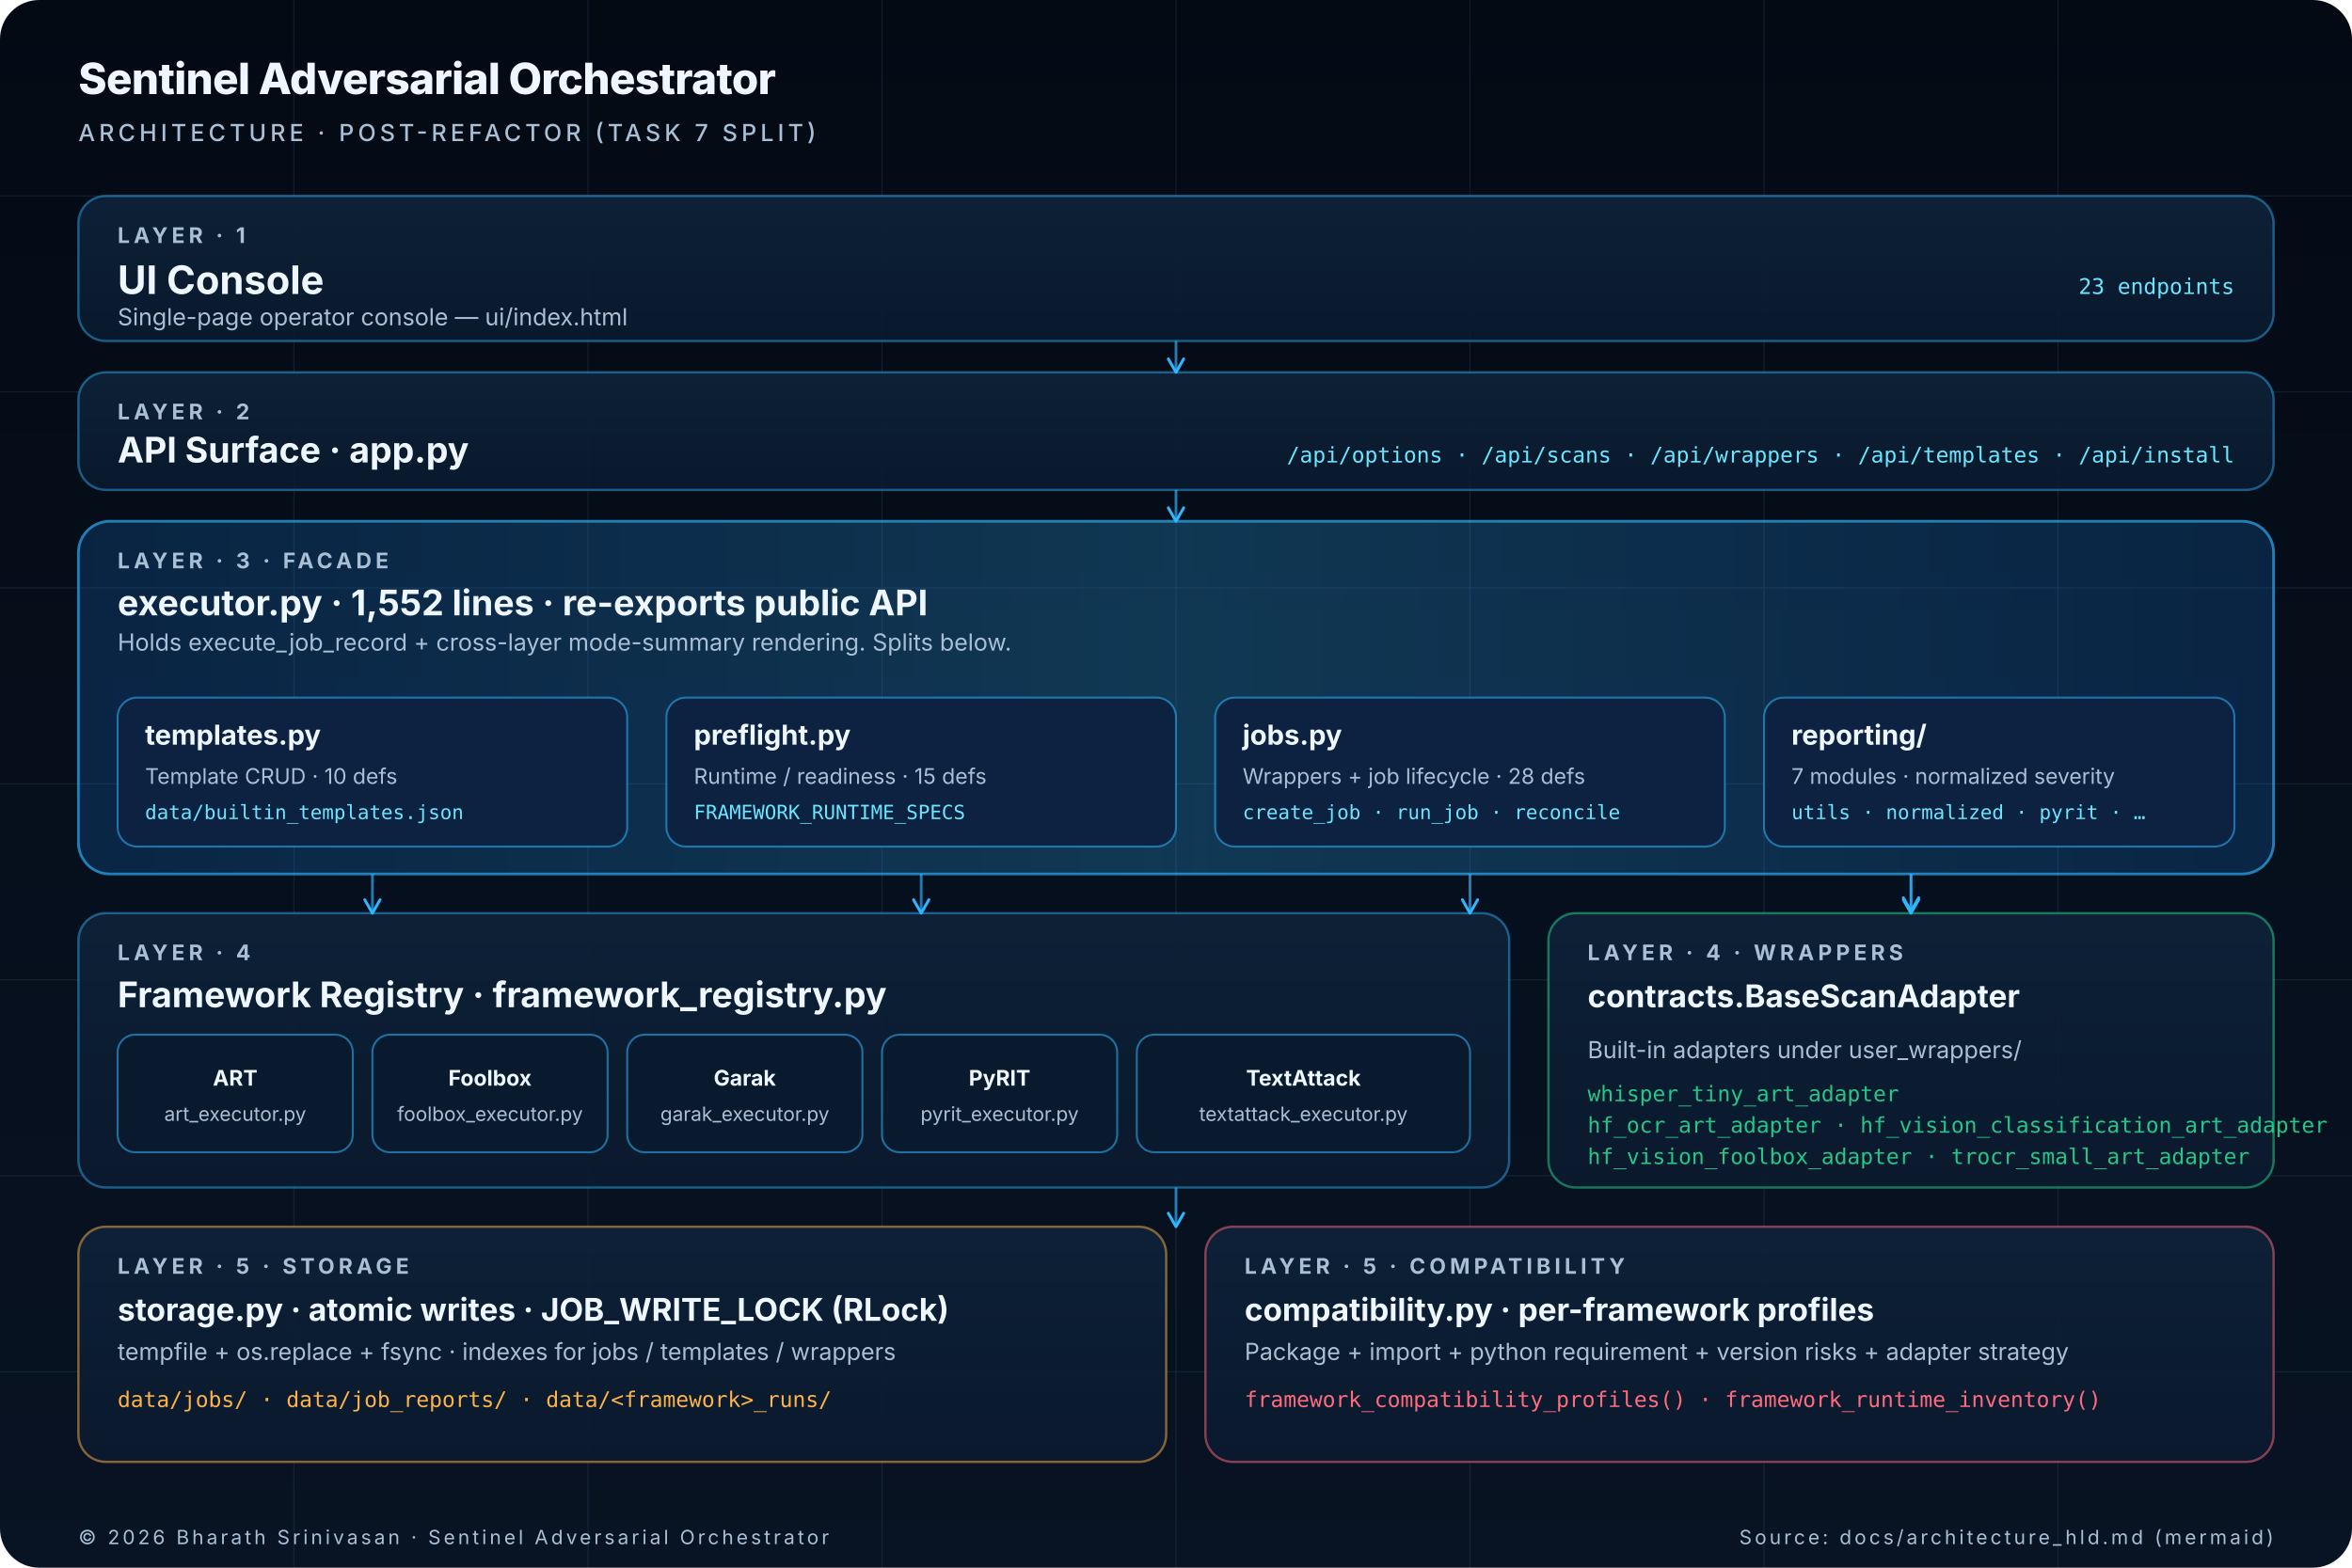
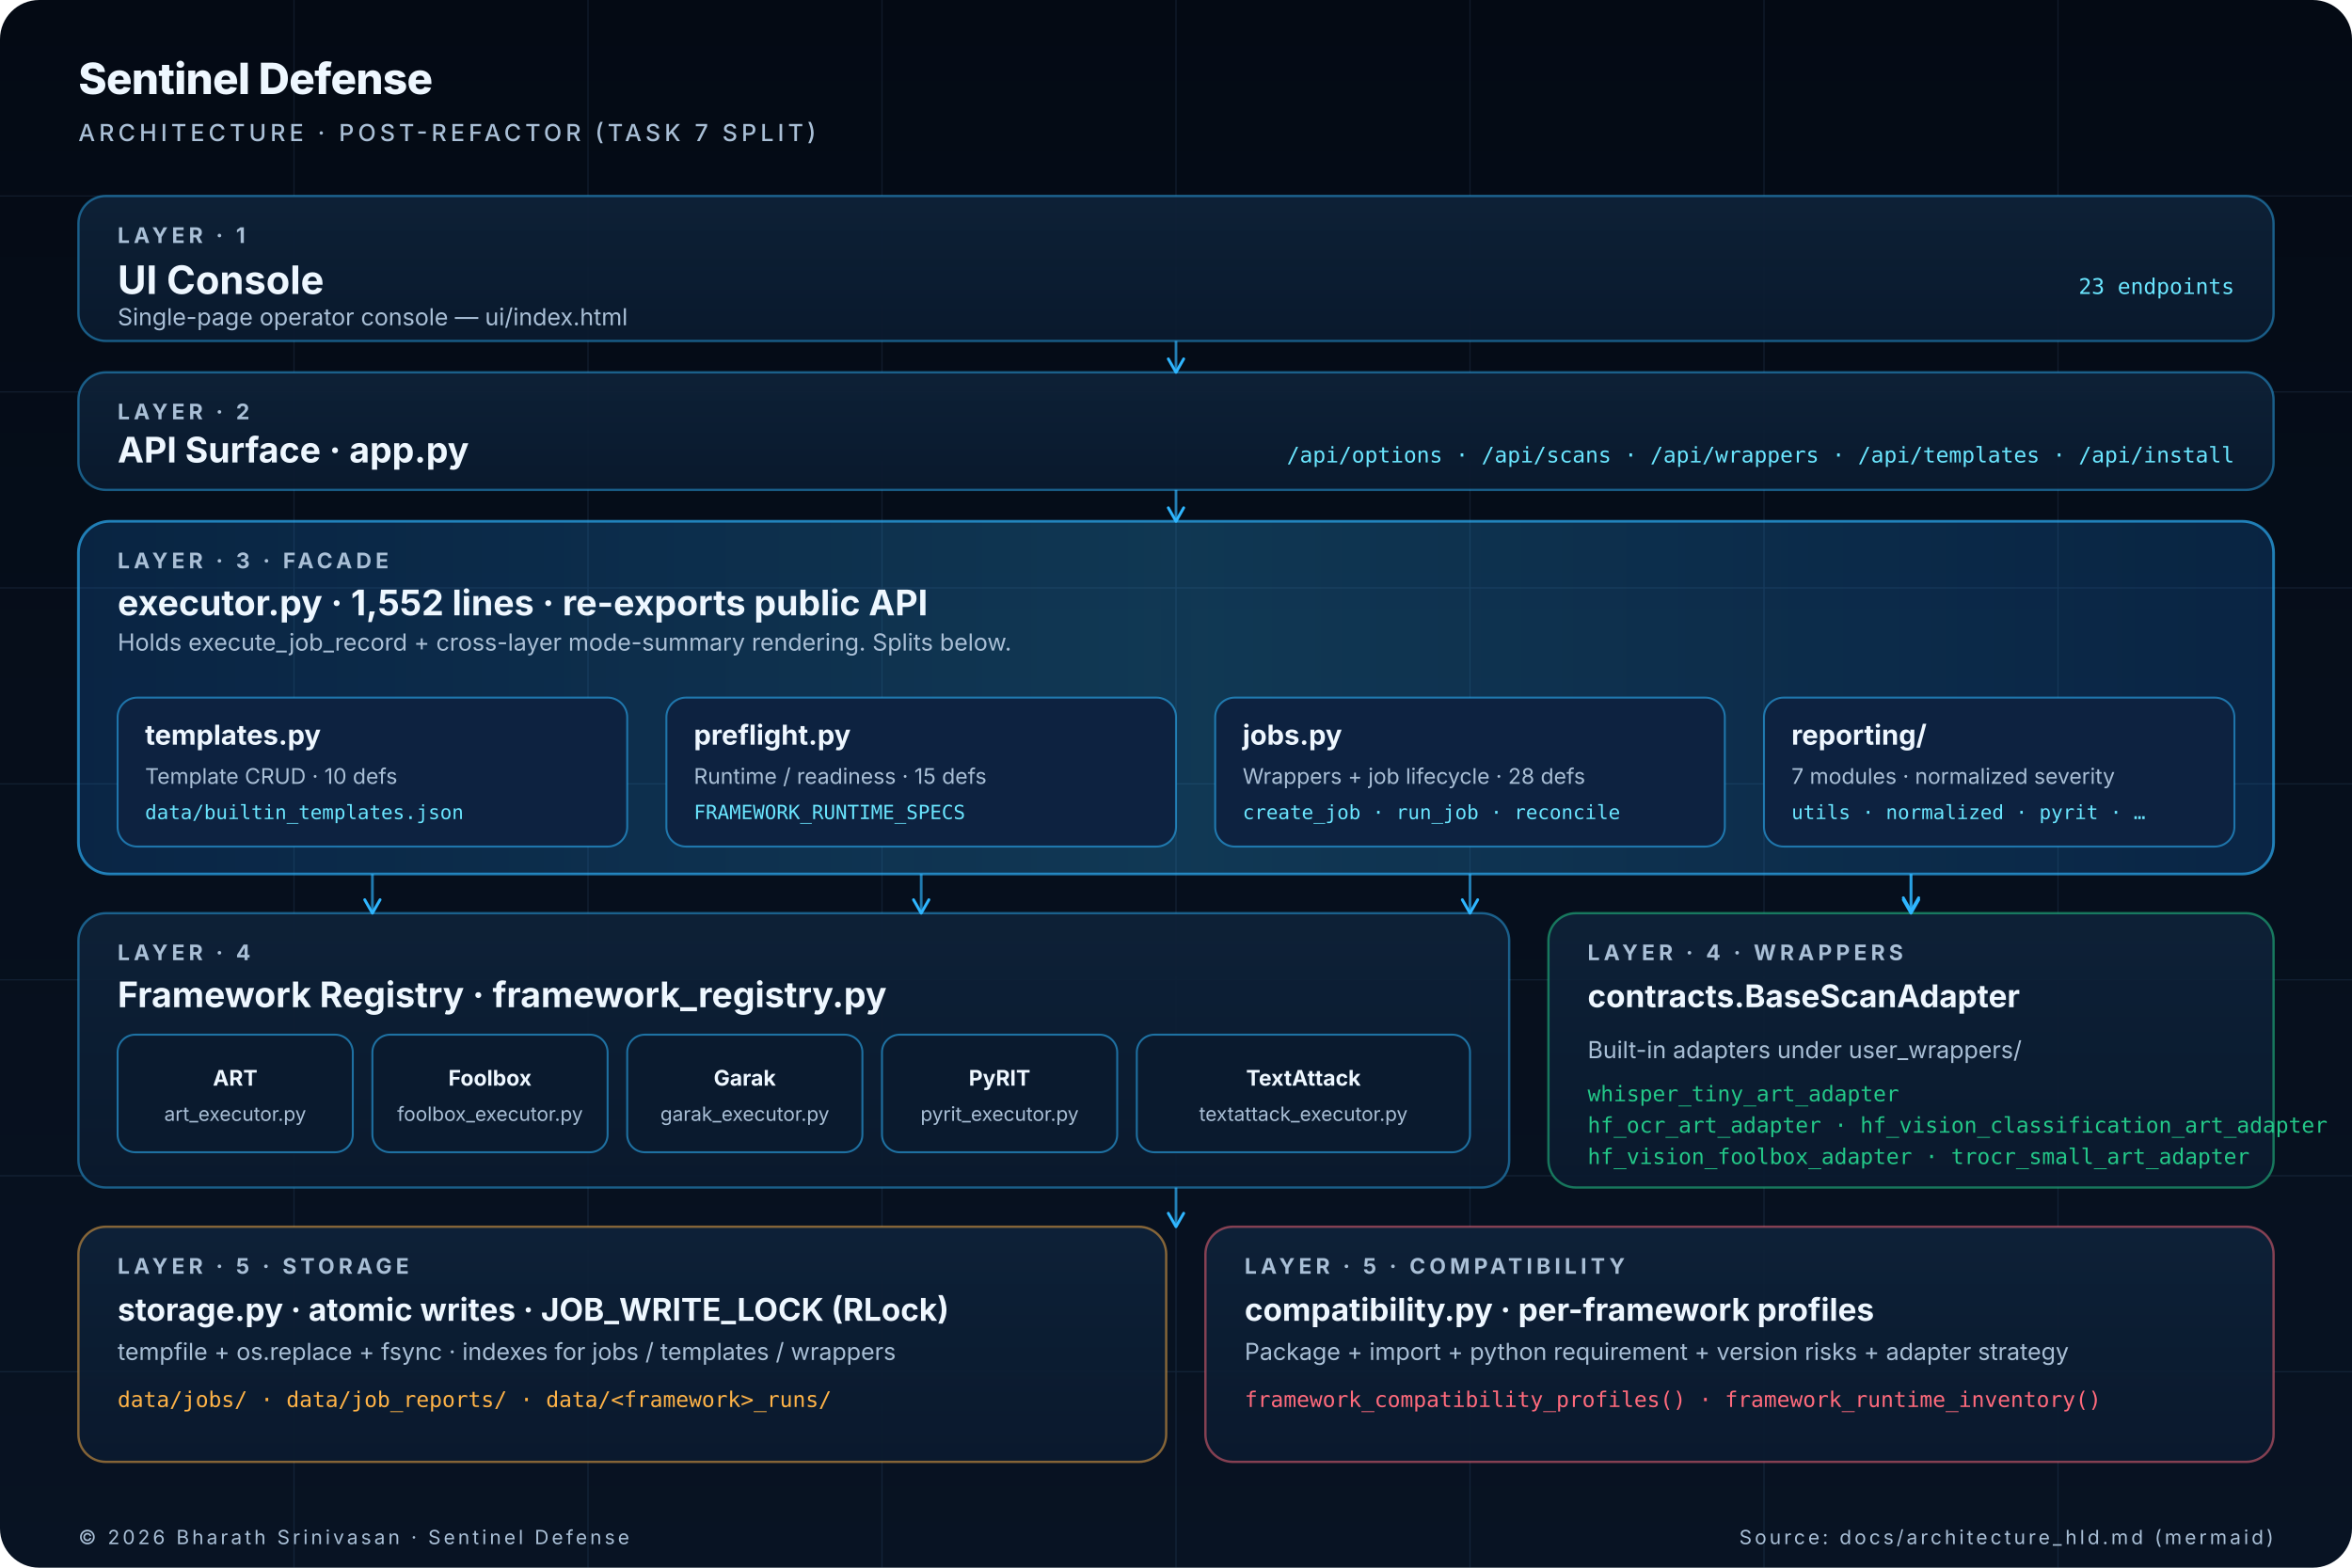
- <svg xmlns="http://www.w3.org/2000/svg" viewBox="0 0 1200 800" width="1200" height="800" role="img" aria-label="Sentinel Adversarial Orchestrator architecture diagram">
+ <svg xmlns="http://www.w3.org/2000/svg" viewBox="0 0 1200 800" width="1200" height="800" role="img" aria-label="Sentinel Defense architecture diagram">
  <defs>
    <linearGradient id="cardGrad" x1="0" y1="0" x2="0" y2="1">
      <stop offset="0%" stop-color="#0e2138" stop-opacity="0.95" />
      <stop offset="100%" stop-color="#0a1a2e" stop-opacity="0.92" />
    </linearGradient>
    <linearGradient id="facadeGrad" x1="0" y1="0" x2="1" y2="0">
      <stop offset="0%" stop-color="#1a8cff" stop-opacity="0.18" />
      <stop offset="50%" stop-color="#2fb6ff" stop-opacity="0.25" />
      <stop offset="100%" stop-color="#1a8cff" stop-opacity="0.18" />
    </linearGradient>
    <linearGradient id="bgGrad" x1="0" y1="0" x2="0" y2="1">
      <stop offset="0%" stop-color="#040a14" />
      <stop offset="100%" stop-color="#081323" />
    </linearGradient>
    <marker id="arrowHead" viewBox="0 0 10 10" refX="9" refY="5" markerWidth="7" markerHeight="7" orient="auto-start-reverse">
      <path d="M2 1L9 5L2 9" fill="none" stroke="#2fb6ff" stroke-width="1.5" stroke-linecap="round" stroke-linejoin="round" />
    </marker>
  </defs>
  <rect x="0" y="0" width="1200" height="800" rx="20" fill="url(#bgGrad)" />
  <g opacity="0.10" stroke="#7ec0ff" stroke-width="0.6">
    <path d="M0 100 H1200" />
    <path d="M0 200 H1200" />
    <path d="M0 300 H1200" />
    <path d="M0 400 H1200" />
    <path d="M0 500 H1200" />
    <path d="M0 600 H1200" />
    <path d="M0 700 H1200" />
    <path d="M150 0 V800" />
    <path d="M300 0 V800" />
    <path d="M450 0 V800" />
    <path d="M600 0 V800" />
    <path d="M750 0 V800" />
    <path d="M900 0 V800" />
    <path d="M1050 0 V800" />
  </g>
  <g font-family="Inter, 'SF Pro Display', 'Avenir Next', 'Segoe UI', Arial, sans-serif" fill="#eef7ff">
-     <text x="40" y="48" font-size="22" font-weight="800" letter-spacing="-0.3">Sentinel Adversarial Orchestrator</text>
+     <text x="40" y="48" font-size="22" font-weight="800" letter-spacing="-0.3">Sentinel Defense</text>
    <text x="40" y="72" font-size="12" font-weight="500" letter-spacing="2" fill="#a9bfd6">ARCHITECTURE · POST-REFACTOR (TASK 7 SPLIT)</text>
  </g>
  <g>
    <rect x="40" y="100" width="1120" height="74" rx="14" fill="url(#cardGrad)" stroke="#2fb6ff" stroke-opacity="0.45" stroke-width="1.2" />
    <text x="60" y="124" font-family="Inter, sans-serif" font-size="11" font-weight="700" letter-spacing="2" fill="#a9bfd6">LAYER · 1</text>
    <text x="60" y="150" font-family="Inter, sans-serif" font-size="20" font-weight="700" fill="#eef7ff">UI Console</text>
    <text x="60" y="166" font-family="Inter, sans-serif" font-size="12" fill="#a9bfd6">Single-page operator console — ui/index.html</text>
    <text x="1140" y="150" text-anchor="end" font-family="JetBrains Mono, ui-monospace, Menlo, monospace" font-size="11" fill="#6ae6ff">23 endpoints</text>
  </g>
  <g>
    <rect x="40" y="190" width="1120" height="60" rx="14" fill="url(#cardGrad)" stroke="#2fb6ff" stroke-opacity="0.45" stroke-width="1.2" />
    <text x="60" y="214" font-family="Inter, sans-serif" font-size="11" font-weight="700" letter-spacing="2" fill="#a9bfd6">LAYER · 2</text>
    <text x="60" y="236" font-family="Inter, sans-serif" font-size="18" font-weight="700" fill="#eef7ff">API Surface · app.py</text>
    <text x="1140" y="236" text-anchor="end" font-family="JetBrains Mono, ui-monospace, Menlo, monospace" font-size="11" fill="#6ae6ff">/api/options · /api/scans · /api/wrappers · /api/templates · /api/install</text>
  </g>
  <g>
    <rect x="40" y="266" width="1120" height="180" rx="16" fill="url(#facadeGrad)" stroke="#2fb6ff" stroke-opacity="0.65" stroke-width="1.4" />
    <text x="60" y="290" font-family="Inter, sans-serif" font-size="11" font-weight="700" letter-spacing="2" fill="#a9bfd6">LAYER · 3 · FACADE</text>
    <text x="60" y="314" font-family="Inter, sans-serif" font-size="18" font-weight="700" fill="#eef7ff">executor.py · 1,552 lines · re-exports public API</text>
    <text x="60" y="332" font-family="Inter, sans-serif" font-size="12" fill="#a9bfd6">Holds execute_job_record + cross-layer mode-summary rendering. Splits below.</text>
    <g>
      <rect x="60" y="356" width="260" height="76" rx="10" fill="#0d2240" stroke="#2fb6ff" stroke-opacity="0.55" />
      <text x="74" y="380" font-family="Inter, sans-serif" font-size="14" font-weight="700" fill="#eef7ff">templates.py</text>
      <text x="74" y="400" font-family="Inter, sans-serif" font-size="11" fill="#a9bfd6">Template CRUD · 10 defs</text>
      <text x="74" y="418" font-family="JetBrains Mono, ui-monospace, monospace" font-size="10" fill="#6ae6ff">data/builtin_templates.json</text>
    </g>
    <g>
      <rect x="340" y="356" width="260" height="76" rx="10" fill="#0d2240" stroke="#2fb6ff" stroke-opacity="0.55" />
      <text x="354" y="380" font-family="Inter, sans-serif" font-size="14" font-weight="700" fill="#eef7ff">preflight.py</text>
      <text x="354" y="400" font-family="Inter, sans-serif" font-size="11" fill="#a9bfd6">Runtime / readiness · 15 defs</text>
      <text x="354" y="418" font-family="JetBrains Mono, ui-monospace, monospace" font-size="10" fill="#6ae6ff">FRAMEWORK_RUNTIME_SPECS</text>
    </g>
    <g>
      <rect x="620" y="356" width="260" height="76" rx="10" fill="#0d2240" stroke="#2fb6ff" stroke-opacity="0.55" />
      <text x="634" y="380" font-family="Inter, sans-serif" font-size="14" font-weight="700" fill="#eef7ff">jobs.py</text>
      <text x="634" y="400" font-family="Inter, sans-serif" font-size="11" fill="#a9bfd6">Wrappers + job lifecycle · 28 defs</text>
      <text x="634" y="418" font-family="JetBrains Mono, ui-monospace, monospace" font-size="10" fill="#6ae6ff">create_job · run_job · reconcile</text>
    </g>
    <g>
      <rect x="900" y="356" width="240" height="76" rx="10" fill="#0d2240" stroke="#2fb6ff" stroke-opacity="0.55" />
      <text x="914" y="380" font-family="Inter, sans-serif" font-size="14" font-weight="700" fill="#eef7ff">reporting/</text>
      <text x="914" y="400" font-family="Inter, sans-serif" font-size="11" fill="#a9bfd6">7 modules · normalized severity</text>
      <text x="914" y="418" font-family="JetBrains Mono, ui-monospace, monospace" font-size="10" fill="#6ae6ff">utils · normalized · pyrit · …</text>
    </g>
  </g>
  <g>
    <rect x="40" y="466" width="730" height="140" rx="14" fill="url(#cardGrad)" stroke="#2fb6ff" stroke-opacity="0.45" stroke-width="1.2" />
    <text x="60" y="490" font-family="Inter, sans-serif" font-size="11" font-weight="700" letter-spacing="2" fill="#a9bfd6">LAYER · 4</text>
    <text x="60" y="514" font-family="Inter, sans-serif" font-size="18" font-weight="700" fill="#eef7ff">Framework Registry · framework_registry.py</text>
    <g font-family="Inter, sans-serif" font-size="11" fill="#eef7ff">
      <g>
        <rect x="60" y="528" width="120" height="60" rx="9" fill="#0a1a2e" stroke="#2fb6ff" stroke-opacity="0.55" />
        <text x="120" y="554" text-anchor="middle" font-weight="700">ART</text>
        <text x="120" y="572" text-anchor="middle" font-size="10" fill="#a9bfd6">art_executor.py</text>
      </g>
      <g>
        <rect x="190" y="528" width="120" height="60" rx="9" fill="#0a1a2e" stroke="#2fb6ff" stroke-opacity="0.55" />
        <text x="250" y="554" text-anchor="middle" font-weight="700">Foolbox</text>
        <text x="250" y="572" text-anchor="middle" font-size="10" fill="#a9bfd6">foolbox_executor.py</text>
      </g>
      <g>
        <rect x="320" y="528" width="120" height="60" rx="9" fill="#0a1a2e" stroke="#2fb6ff" stroke-opacity="0.55" />
        <text x="380" y="554" text-anchor="middle" font-weight="700">Garak</text>
        <text x="380" y="572" text-anchor="middle" font-size="10" fill="#a9bfd6">garak_executor.py</text>
      </g>
      <g>
        <rect x="450" y="528" width="120" height="60" rx="9" fill="#0a1a2e" stroke="#2fb6ff" stroke-opacity="0.55" />
        <text x="510" y="554" text-anchor="middle" font-weight="700">PyRIT</text>
        <text x="510" y="572" text-anchor="middle" font-size="10" fill="#a9bfd6">pyrit_executor.py</text>
      </g>
      <g>
        <rect x="580" y="528" width="170" height="60" rx="9" fill="#0a1a2e" stroke="#2fb6ff" stroke-opacity="0.55" />
        <text x="665" y="554" text-anchor="middle" font-weight="700">TextAttack</text>
        <text x="665" y="572" text-anchor="middle" font-size="10" fill="#a9bfd6">textattack_executor.py</text>
      </g>
    </g>
  </g>
  <g>
    <rect x="790" y="466" width="370" height="140" rx="14" fill="url(#cardGrad)" stroke="#23c788" stroke-opacity="0.55" stroke-width="1.2" />
    <text x="810" y="490" font-family="Inter, sans-serif" font-size="11" font-weight="700" letter-spacing="2" fill="#a9bfd6">LAYER · 4 · WRAPPERS</text>
    <text x="810" y="514" font-family="Inter, sans-serif" font-size="16" font-weight="700" fill="#eef7ff">contracts.BaseScanAdapter</text>
    <text x="810" y="540" font-family="Inter, sans-serif" font-size="12" fill="#a9bfd6">Built-in adapters under user_wrappers/</text>
    <text x="810" y="562" font-family="JetBrains Mono, ui-monospace, monospace" font-size="11" fill="#23c788">whisper_tiny_art_adapter</text>
    <text x="810" y="578" font-family="JetBrains Mono, ui-monospace, monospace" font-size="11" fill="#23c788">hf_ocr_art_adapter · hf_vision_classification_art_adapter</text>
    <text x="810" y="594" font-family="JetBrains Mono, ui-monospace, monospace" font-size="11" fill="#23c788">hf_vision_foolbox_adapter · trocr_small_art_adapter</text>
  </g>
  <g>
    <rect x="40" y="626" width="555" height="120" rx="14" fill="url(#cardGrad)" stroke="#ffb347" stroke-opacity="0.5" stroke-width="1.2" />
    <text x="60" y="650" font-family="Inter, sans-serif" font-size="11" font-weight="700" letter-spacing="2" fill="#a9bfd6">LAYER · 5 · STORAGE</text>
    <text x="60" y="674" font-family="Inter, sans-serif" font-size="16" font-weight="700" fill="#eef7ff">storage.py · atomic writes · JOB_WRITE_LOCK (RLock)</text>
    <text x="60" y="694" font-family="Inter, sans-serif" font-size="12" fill="#a9bfd6">tempfile + os.replace + fsync · indexes for jobs / templates / wrappers</text>
    <text x="60" y="718" font-family="JetBrains Mono, ui-monospace, monospace" font-size="11" fill="#ffb347">data/jobs/ · data/job_reports/ · data/&lt;framework&gt;_runs/</text>
  </g>
  <g>
    <rect x="615" y="626" width="545" height="120" rx="14" fill="url(#cardGrad)" stroke="#ff6a7c" stroke-opacity="0.5" stroke-width="1.2" />
    <text x="635" y="650" font-family="Inter, sans-serif" font-size="11" font-weight="700" letter-spacing="2" fill="#a9bfd6">LAYER · 5 · COMPATIBILITY</text>
    <text x="635" y="674" font-family="Inter, sans-serif" font-size="16" font-weight="700" fill="#eef7ff">compatibility.py · per-framework profiles</text>
    <text x="635" y="694" font-family="Inter, sans-serif" font-size="12" fill="#a9bfd6">Package + import + python requirement + version risks + adapter strategy</text>
    <text x="635" y="718" font-family="JetBrains Mono, ui-monospace, monospace" font-size="11" fill="#ff6a7c">framework_compatibility_profiles() · framework_runtime_inventory()</text>
  </g>
  <g fill="none" stroke="#2fb6ff" stroke-opacity="0.65" stroke-width="1.4" marker-end="url(#arrowHead)">
    <line x1="600" y1="174" x2="600" y2="190" />
    <line x1="600" y1="250" x2="600" y2="266" />
    <line x1="190" y1="446" x2="190" y2="466" />
    <line x1="470" y1="446" x2="470" y2="466" />
    <line x1="750" y1="446" x2="750" y2="466" />
    <line x1="975" y1="446" x2="975" y2="466" />
    <line x1="975" y1="446" x2="975" y2="465" />
    <line x1="600" y1="606" x2="600" y2="626" />
  </g>
  <g font-family="Inter, sans-serif" font-size="10" fill="#a9bfd6">
-     <text x="40" y="788" letter-spacing="1.5">© 2026 Bharath Srinivasan · Sentinel Adversarial Orchestrator</text>
+     <text x="40" y="788" letter-spacing="1.5">© 2026 Bharath Srinivasan · Sentinel Defense</text>
    <text x="1160" y="788" text-anchor="end" letter-spacing="1.5">Source: docs/architecture_hld.md (mermaid)</text>
  </g>
</svg>
